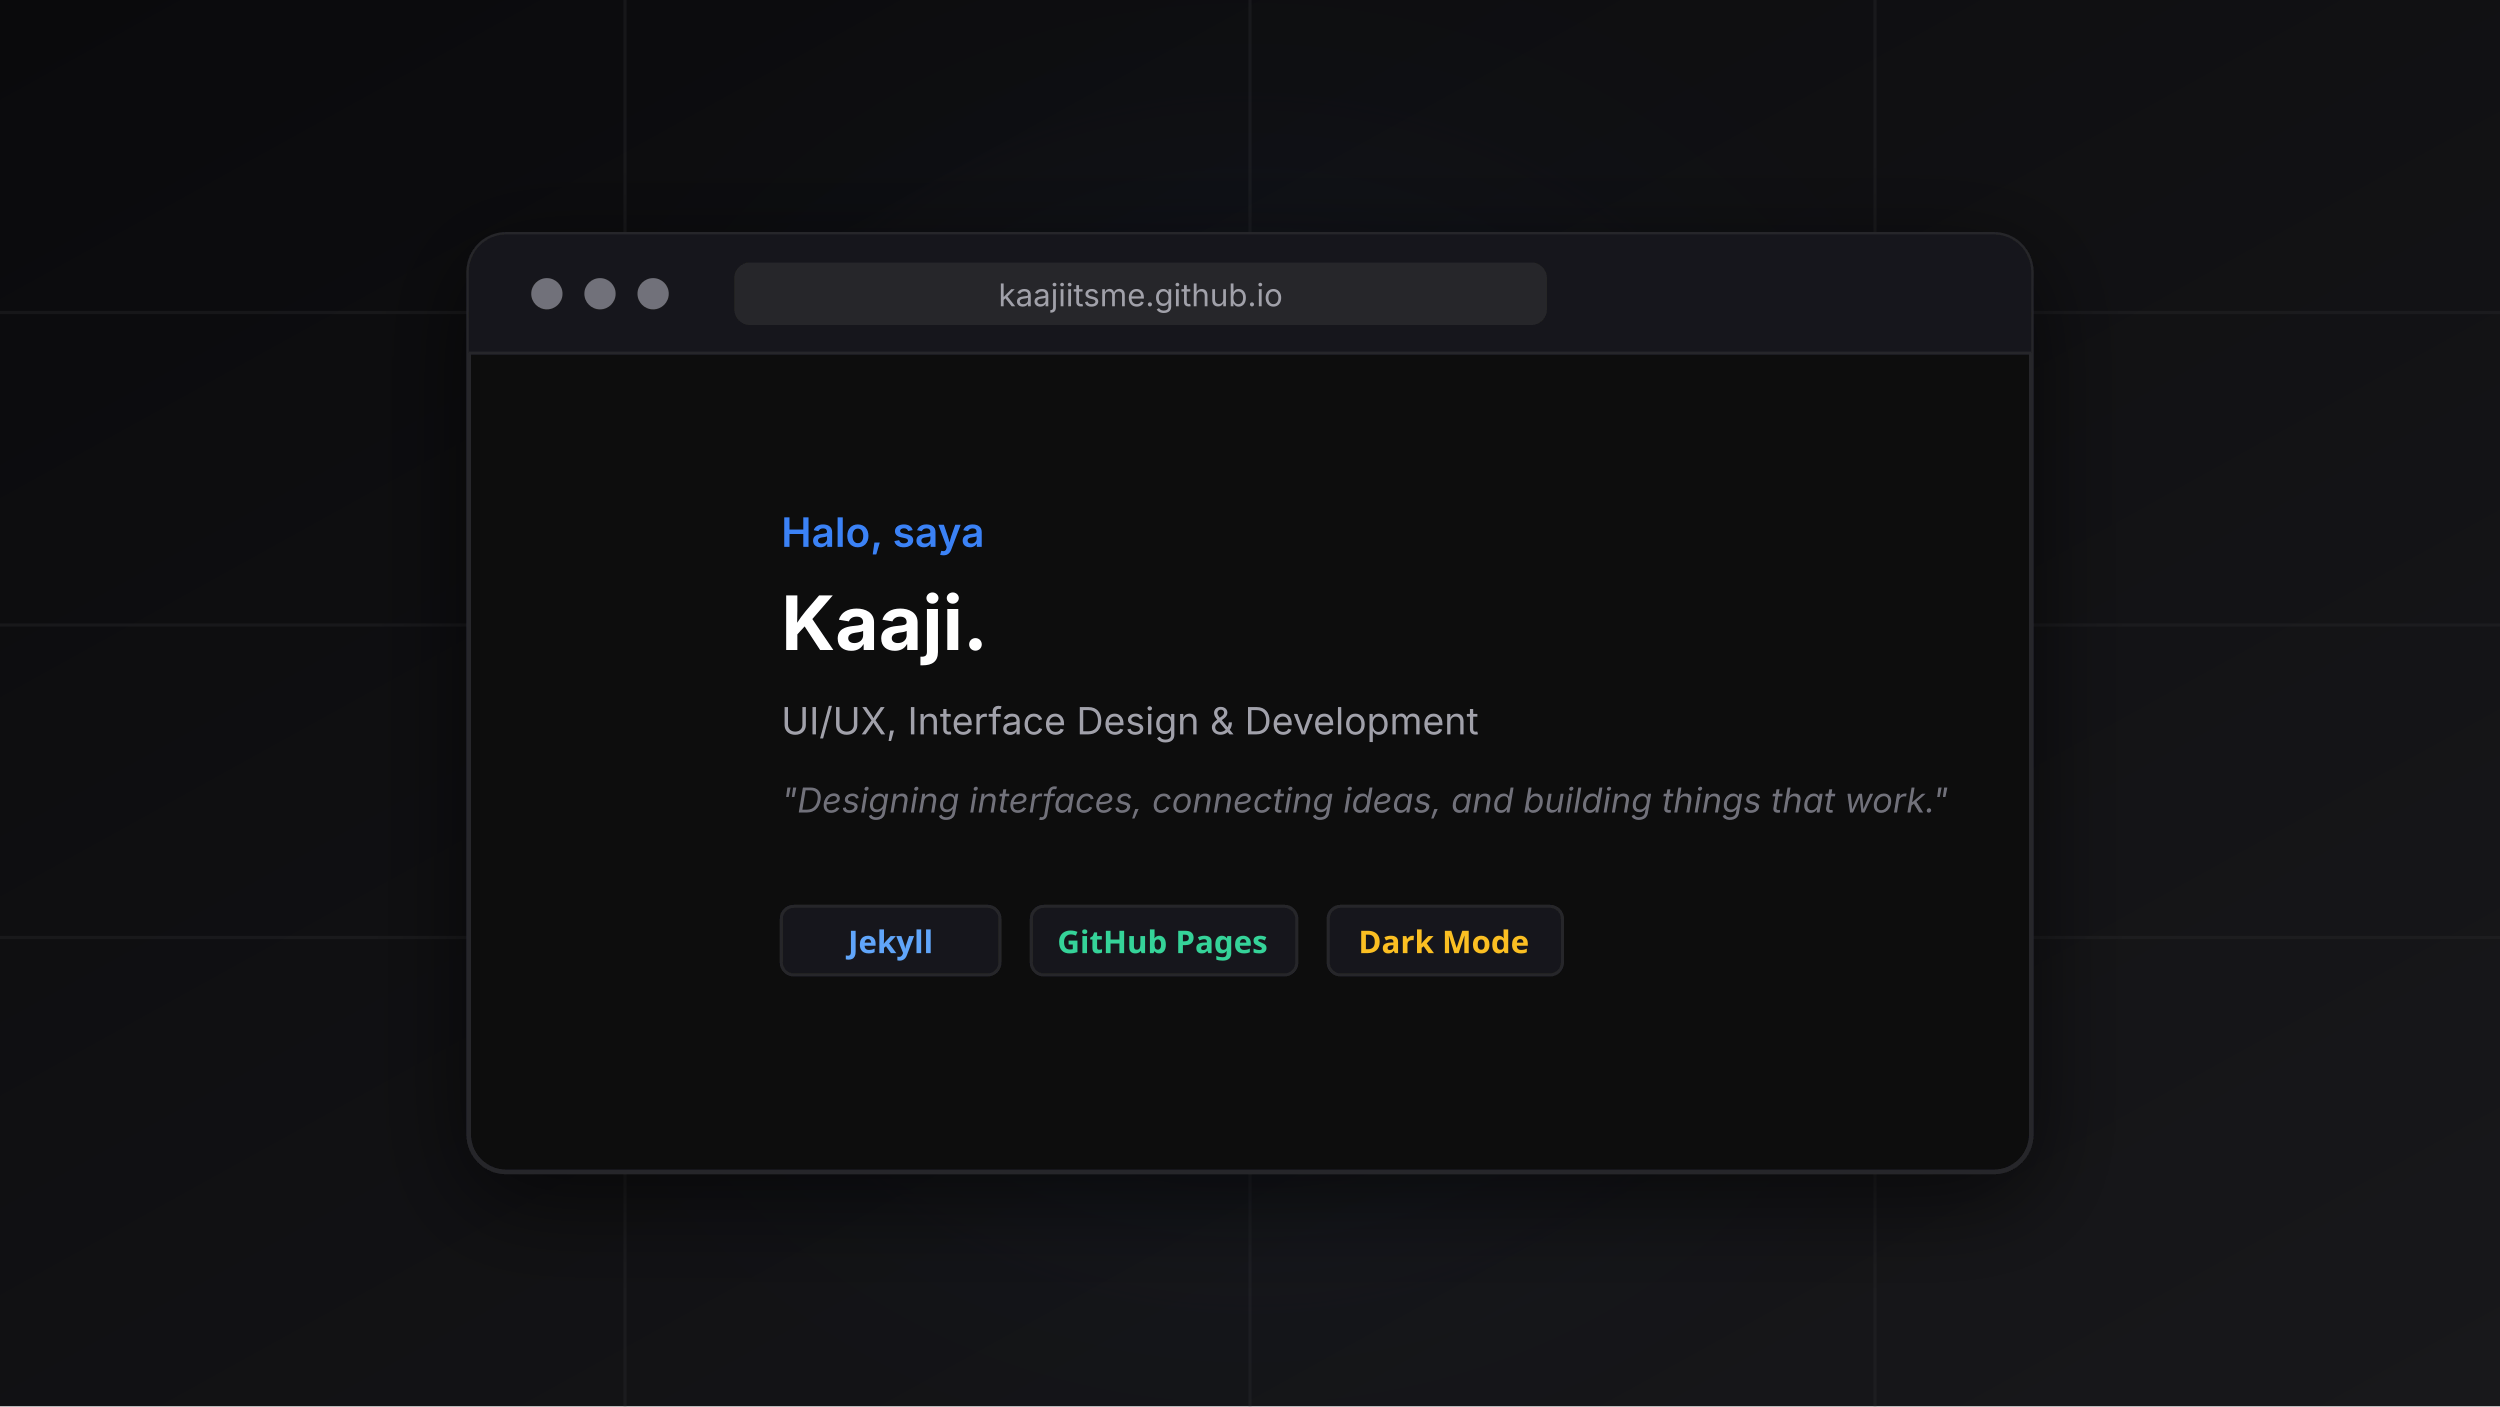
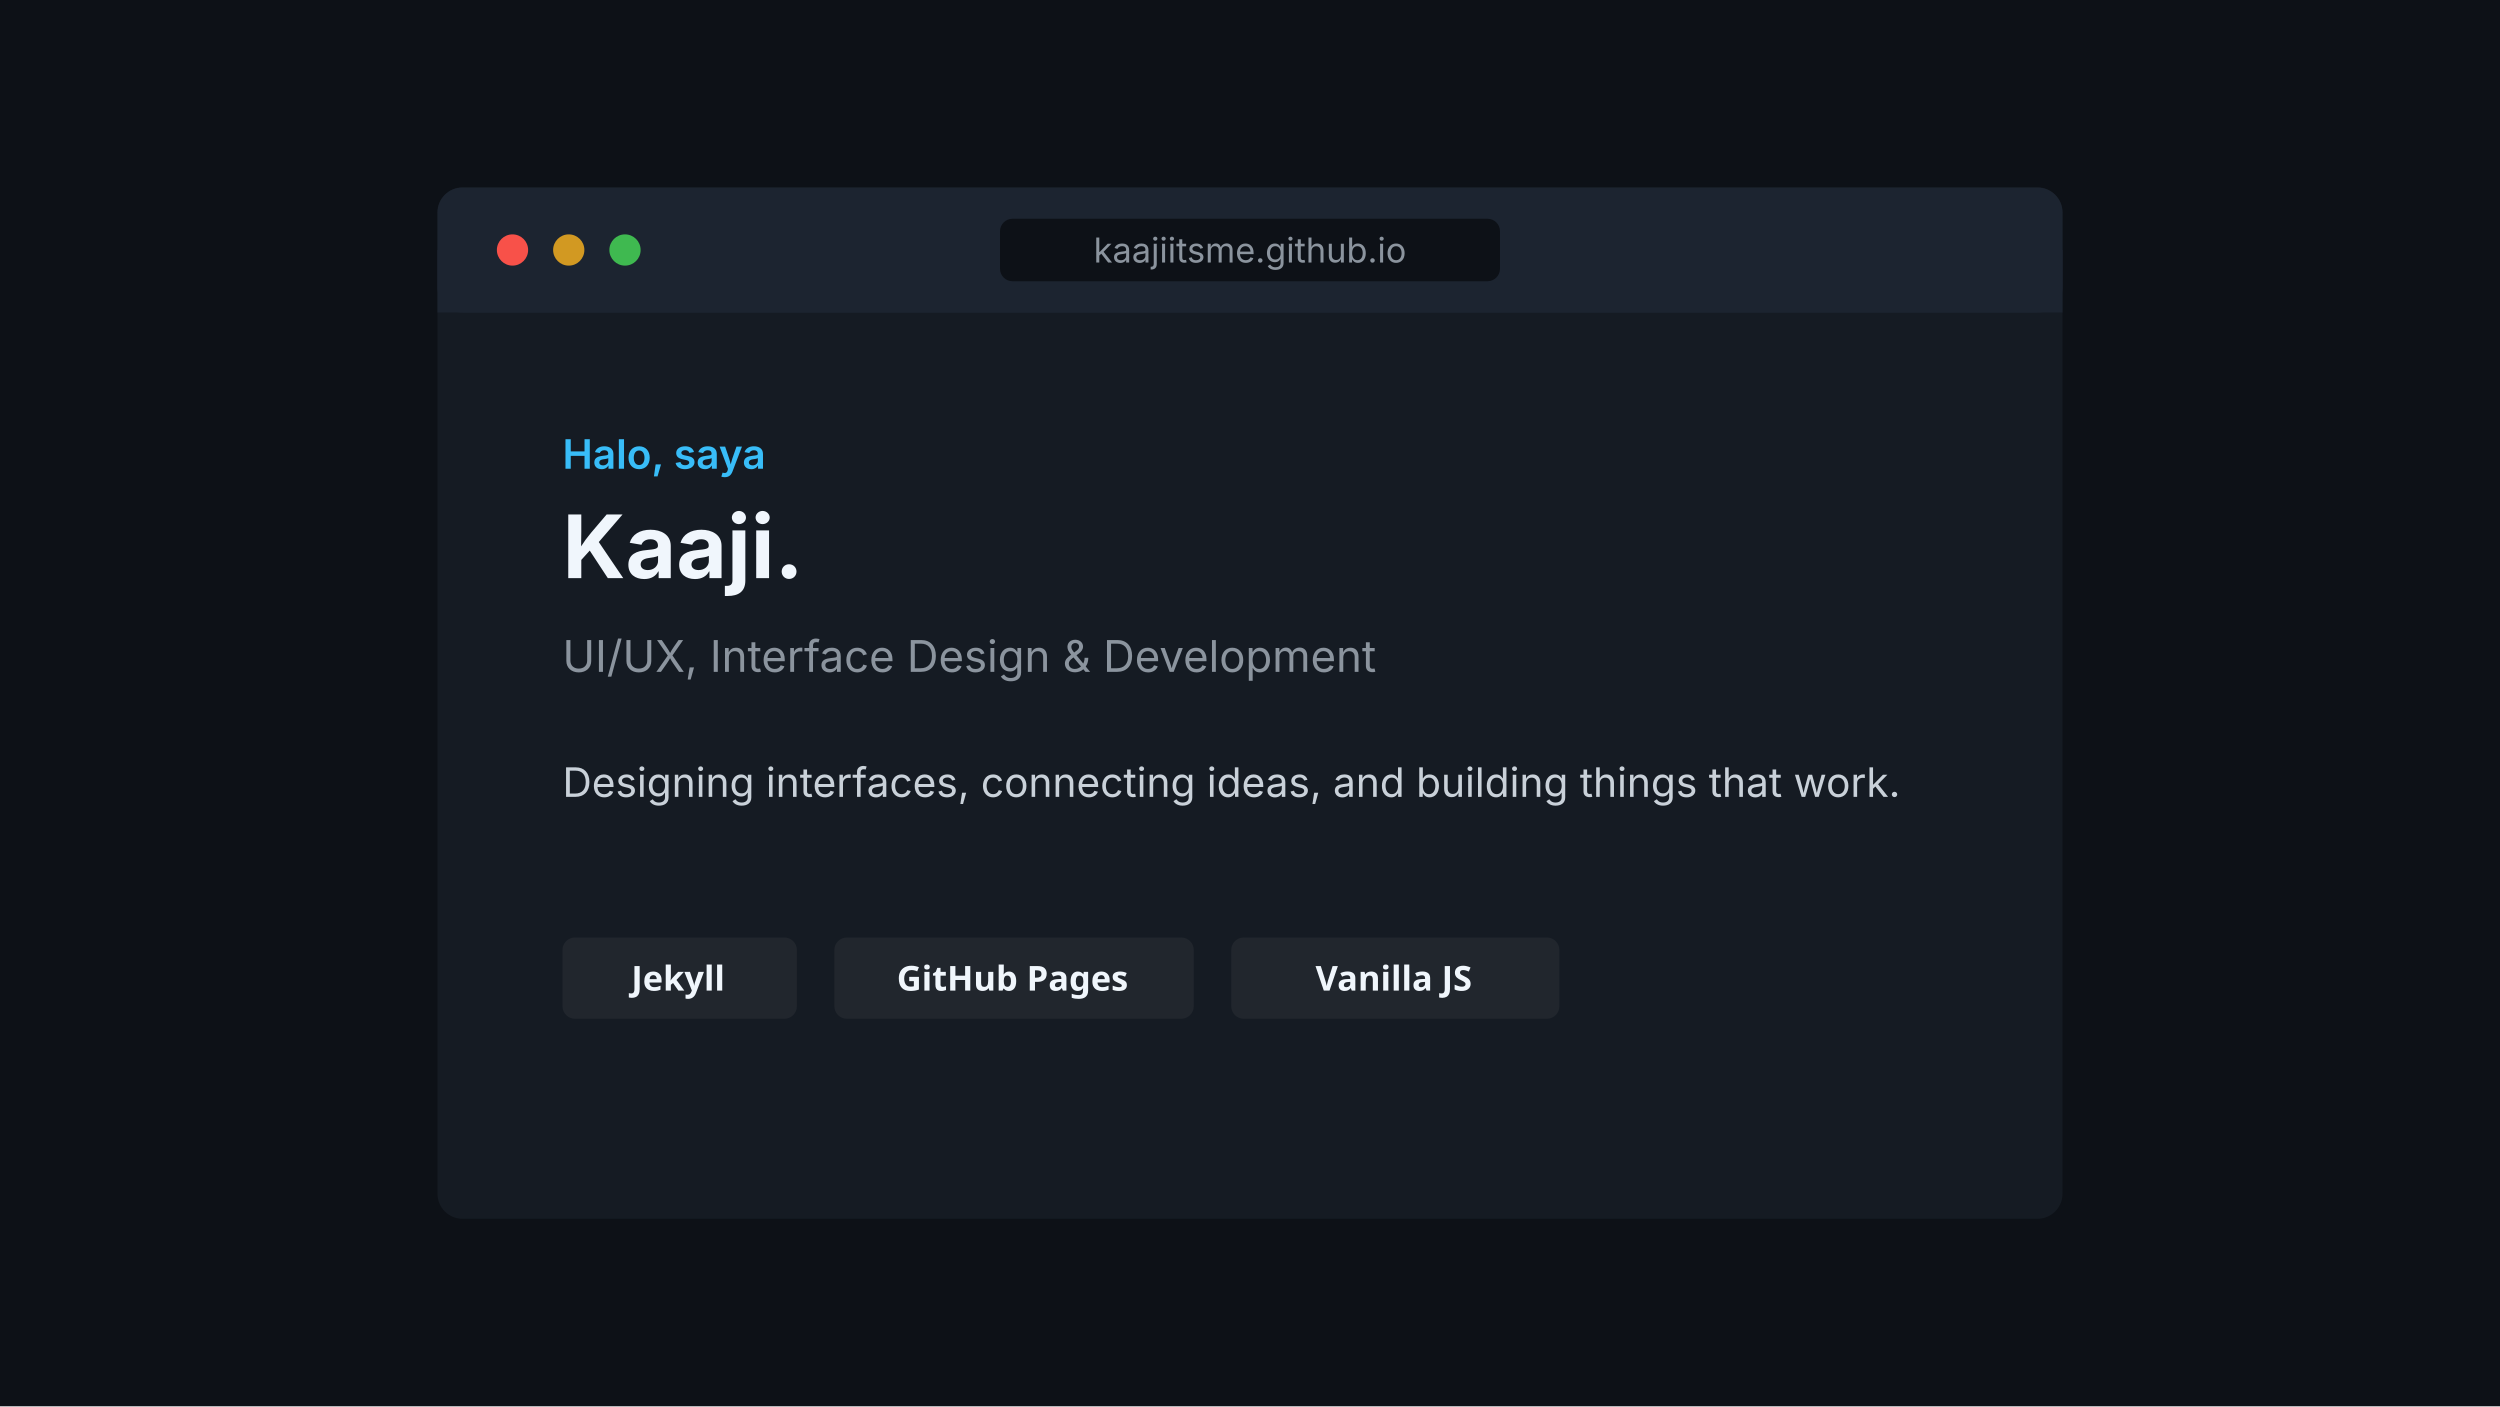
<svg xmlns="http://www.w3.org/2000/svg" viewBox="0 0 800 450" width="100%" height="100%">
-   <defs>
-     <linearGradient id="bgPorto" x1="0%" y1="0%" x2="100%" y2="100%">
-       <stop offset="0%" stop-color="#0a0a0c" />
-       <stop offset="100%" stop-color="#18181b" />
-     </linearGradient>
-     <linearGradient id="portoPrimary" x1="0%" y1="0%" x2="100%" y2="100%">
-       <stop offset="0%" stop-color="#3b82f6" />
-       <stop offset="100%" stop-color="#60a5fa" />
-     </linearGradient>
-     <filter id="shadowPorto" x="-20%" y="-20%" width="140%" height="140%">
-       <feDropShadow dx="0" dy="8" stdDeviation="16" flood-color="#000000" flood-opacity="0.6" />
-     </filter>
-   </defs>
-   <rect width="800" height="450" fill="url(#bgPorto)" />
-   <g stroke="#27272a" stroke-width="1" opacity="0.4">
-     <line x1="0" y1="100" x2="800" y2="100" />
-     <line x1="0" y1="200" x2="800" y2="200" />
-     <line x1="0" y1="300" x2="800" y2="300" />
-     <line x1="200" y1="0" x2="200" y2="450" />
-     <line x1="400" y1="0" x2="400" y2="450" />
-     <line x1="600" y1="0" x2="600" y2="450" />
-   </g>
-   <circle cx="400" cy="225" r="140" fill="#3b82f6" opacity="0.08" filter="blur(60px)" />
-   <g filter="url(#shadowPorto)">
-     <rect x="150" y="75" width="500" height="300" rx="12" fill="#09090b" stroke="#27272a" stroke-width="1.5" />
-     <rect x="150" y="75" width="500" height="38" rx="12" fill="#18181b" />
-     <rect x="150" y="100" width="500" height="13" fill="#18181b" />
-     <line x1="150" y1="113" x2="650" y2="113" stroke="#27272a" stroke-width="1" />
-     <circle cx="175" cy="94" r="5" fill="#71717a" />
-     <circle cx="192" cy="94" r="5" fill="#71717a" />
-     <circle cx="209" cy="94" r="5" fill="#71717a" />
-     <rect x="235" y="84" width="260" height="20" rx="5" fill="#27272a" />
-     <text x="365" y="98" fill="#a1a1aa" font-family="-apple-system, BlinkMacSystemFont, monospace" font-size="10" text-anchor="middle">kaajiitsme.github.io</text>
-     <text x="250" y="175" fill="#3b82f6" font-family="-apple-system, BlinkMacSystemFont, sans-serif" font-size="13" font-weight="600">Halo, saya</text>
-     <text x="250" y="208" fill="#ffffff" font-family="-apple-system, BlinkMacSystemFont, sans-serif" font-size="24" font-weight="700">Kaaji.</text>
-     <text x="250" y="235" fill="#a1a1aa" font-family="-apple-system, BlinkMacSystemFont, sans-serif" font-size="12">UI/UX, Interface Design &amp; Development</text>
-     <text x="250" y="260" fill="#71717a" font-family="-apple-system, BlinkMacSystemFont, sans-serif" font-size="11" font-style="italic">"Designing interfaces, connecting ideas, and building things that work."</text>
-     <g transform="translate(250, 290)">
-       <rect x="0" y="0" width="70" height="22" rx="4" fill="#18181b" stroke="#27272a" stroke-width="1" />
-       <text x="35" y="15" fill="#60a5fa" font-family="sans-serif" font-size="10" font-weight="600" text-anchor="middle">Jekyll</text>
-       <rect x="80" y="0" width="85" height="22" rx="4" fill="#18181b" stroke="#27272a" stroke-width="1" />
-       <text x="122" y="15" fill="#34d399" font-family="sans-serif" font-size="10" font-weight="600" text-anchor="middle">GitHub Pages</text>
-       <rect x="175" y="0" width="75" height="22" rx="4" fill="#18181b" stroke="#27272a" stroke-width="1" />
-       <text x="212" y="15" fill="#fbbf24" font-family="sans-serif" font-size="10" font-weight="600" text-anchor="middle">Dark Mode</text>
+   <rect width="800" height="450" fill="#0d1117" />
+   <g transform="translate(140, 60)">
+     <rect width="520" height="330" rx="8" fill="#151b23" />
+     <rect width="520" height="40" rx="8" fill="#1c2430" />
+     <rect y="20" width="520" height="20" fill="#1c2430" />
+     <circle cx="24" cy="20" r="5" fill="#f85149" />
+     <circle cx="42" cy="20" r="5" fill="#d29922" />
+     <circle cx="60" cy="20" r="5" fill="#3fb950" />
+     <rect x="180" y="10" width="160" height="20" rx="4" fill="#0d1117" />
+     <text x="260" y="24" fill="#8b949e" font-family="-apple-system, BlinkMacSystemFont, 'Segoe UI', sans-serif" font-size="11" text-anchor="middle">kaajiitsme.github.io</text>
+     <text x="40" y="90" fill="#38bdf8" font-family="-apple-system, BlinkMacSystemFont, sans-serif" font-size="13" font-weight="600">Halo, saya</text>
+     <text x="40" y="125" fill="#f0f6fc" font-family="-apple-system, BlinkMacSystemFont, sans-serif" font-size="28" font-weight="700">Kaaji.</text>
+     <text x="40" y="155" fill="#8b949e" font-family="-apple-system, BlinkMacSystemFont, sans-serif" font-size="14">UI/UX, Interface Design &amp; Development</text>
+     <text x="40" y="195" fill="#c9d1d9" font-family="-apple-system, BlinkMacSystemFont, sans-serif" font-size="13">Designing interfaces, connecting ideas, and building things that work.</text>
+     <g transform="translate(40, 240)">
+       <rect x="0" y="0" width="75" height="26" rx="4" fill="#21262d" />
+       <text x="37" y="17" fill="#f0f6fc" font-family="sans-serif" font-size="11" font-weight="600" text-anchor="middle">Jekyll</text>
+       <rect x="87" y="0" width="115" height="26" rx="4" fill="#21262d" />
+       <text x="144" y="17" fill="#f0f6fc" font-family="sans-serif" font-size="11" font-weight="600" text-anchor="middle">GitHub Pages</text>
+       <rect x="214" y="0" width="105" height="26" rx="4" fill="#21262d" />
+       <text x="266" y="17" fill="#f0f6fc" font-family="sans-serif" font-size="11" font-weight="600" text-anchor="middle">Vanilla JS</text>
    </g>
  </g>
</svg>
